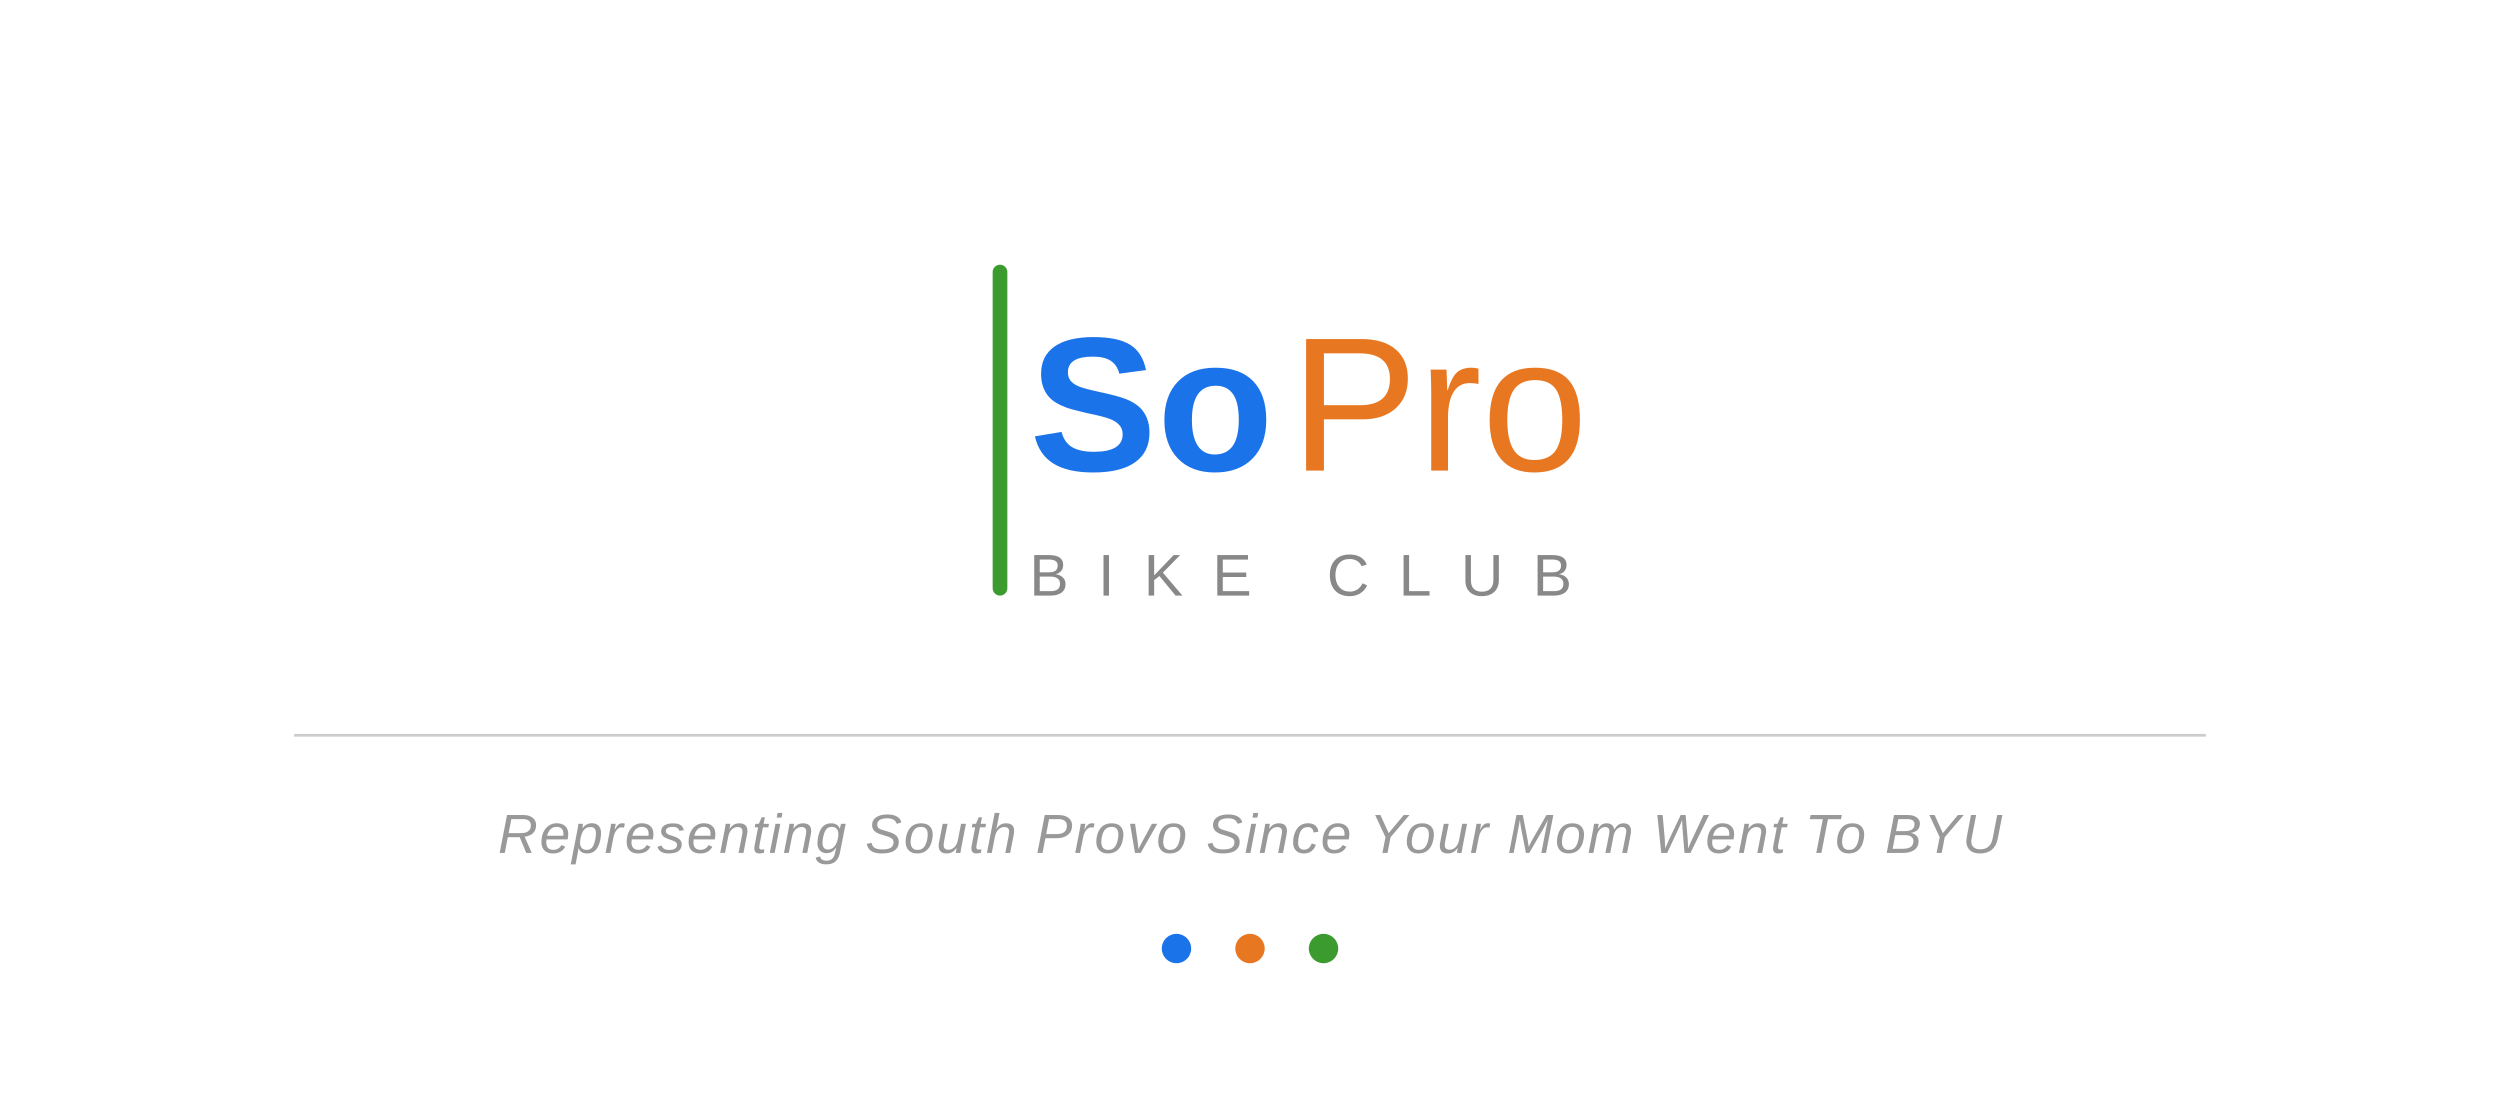
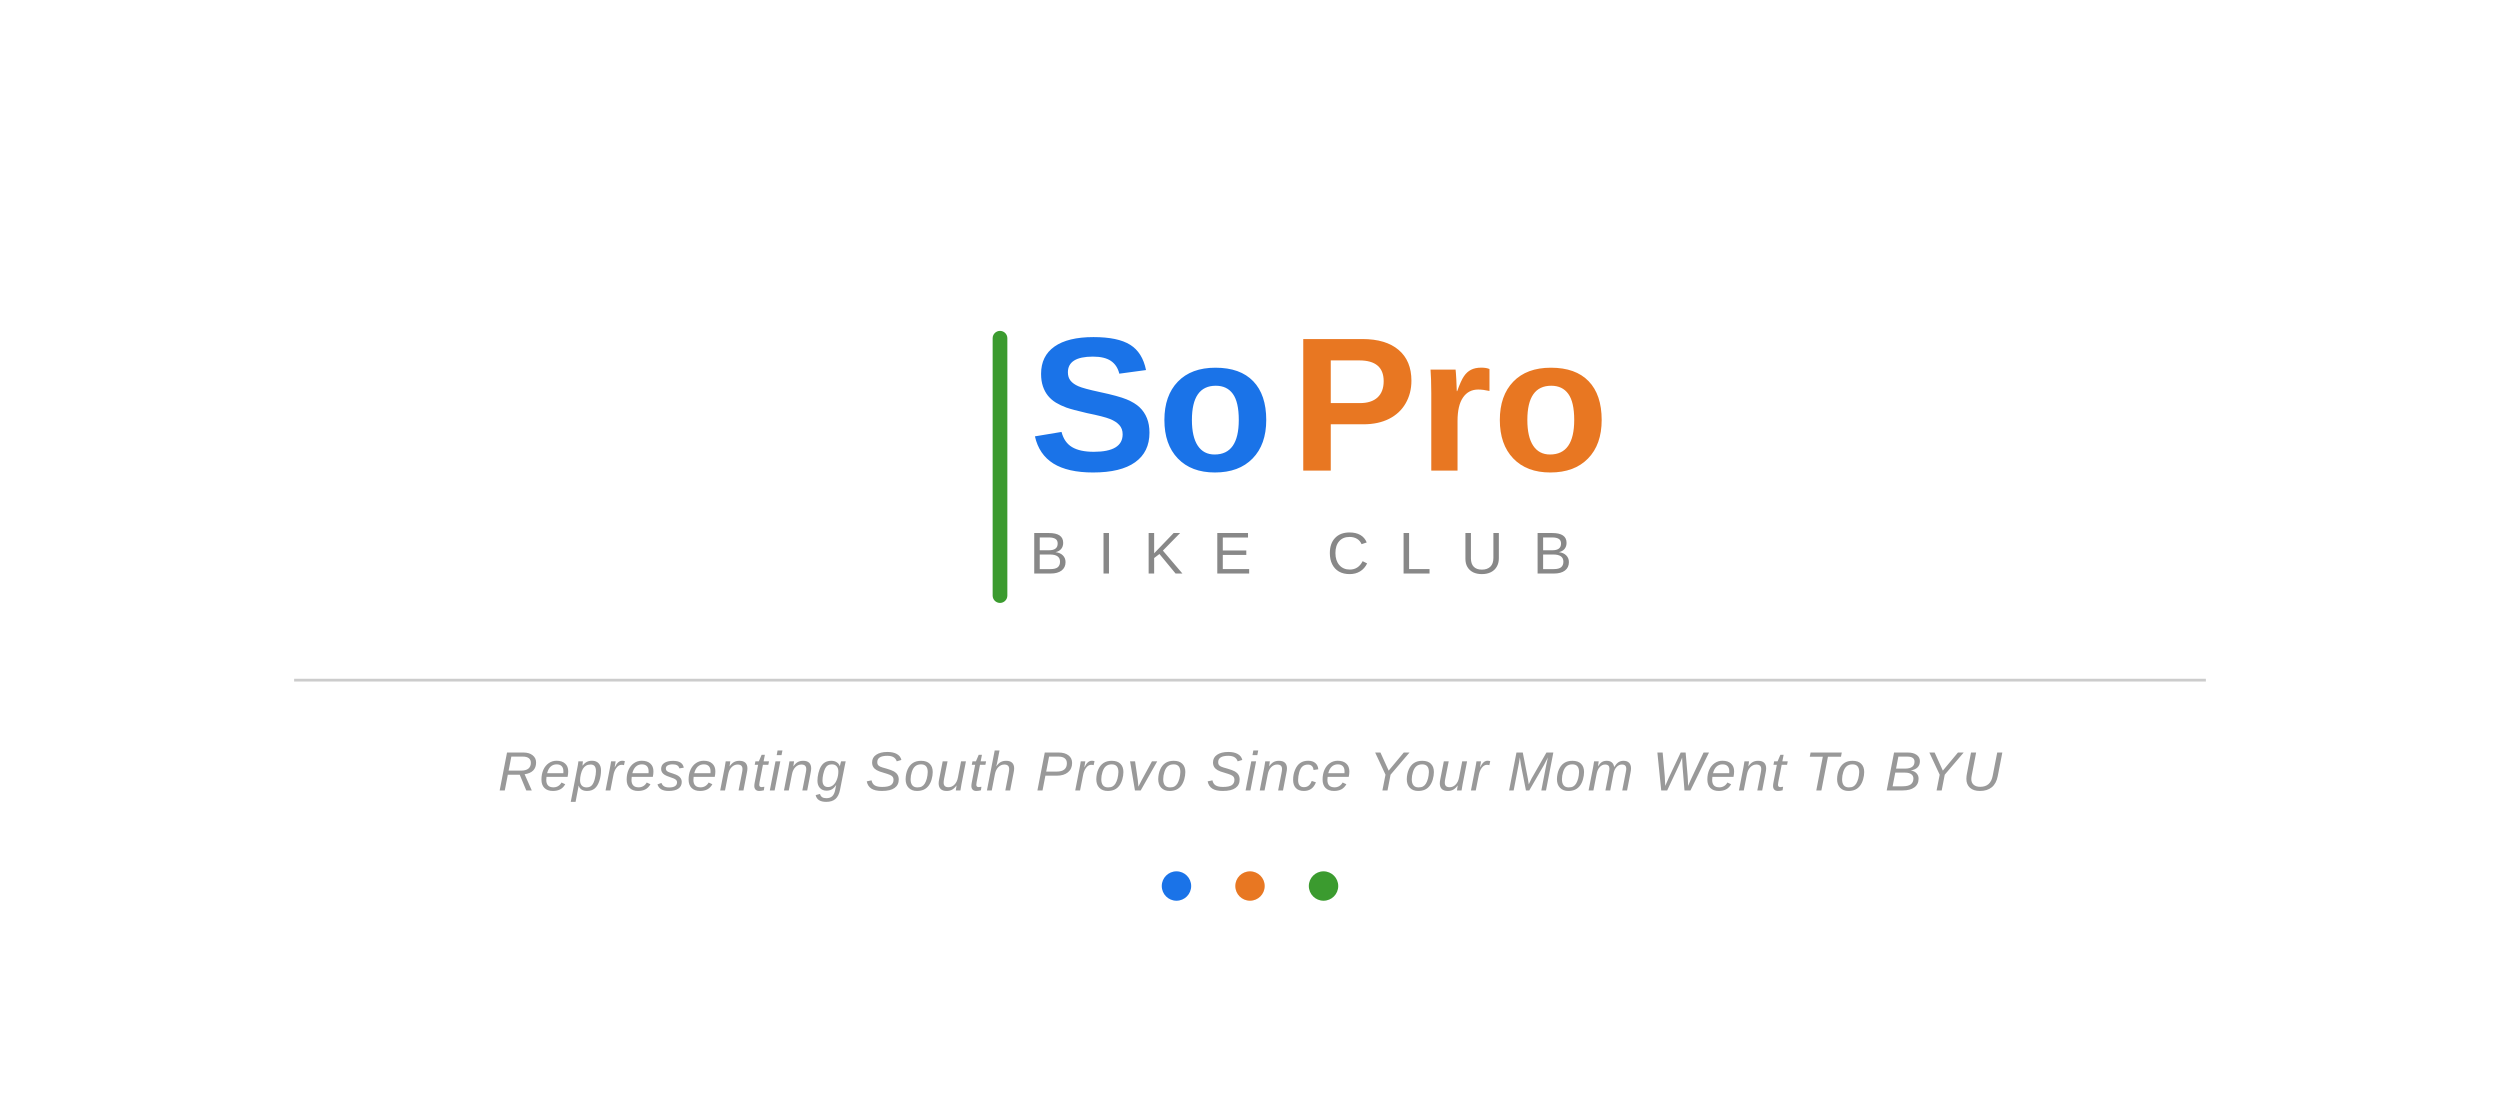
<svg xmlns="http://www.w3.org/2000/svg" width="680" height="300" viewBox="0 0 680 300">
-   <rect x="270" y="72" width="4" height="90" rx="2" fill="#3B9B2F" />
-   <text font-family="Arial, Helvetica, sans-serif" font-weight="600" font-size="52" fill="#1A73E8" x="280" y="128">So</text>
-   <text font-family="Arial, Helvetica, sans-serif" font-weight="400" font-size="52" fill="#E87722" x="351" y="128">Pro</text>
-   <text font-family="Arial, Helvetica, sans-serif" font-weight="400" font-size="16" letter-spacing="8" fill="#888888" x="280" y="162">BIKE CLUB</text>
-   <line x1="80" y1="200" x2="600" y2="200" stroke="#cccccc" stroke-width="0.75" />
-   <text font-family="Arial, Helvetica, sans-serif" font-weight="400" font-size="15" letter-spacing="0.5" fill="#999999" font-style="italic" x="340" y="232" text-anchor="middle">Representing South Provo Since Your Mom Went To BYU</text>
-   <circle cx="320" cy="258" r="4" fill="#1A73E8" />
-   <circle cx="340" cy="258" r="4" fill="#E87722" />
-   <circle cx="360" cy="258" r="4" fill="#3B9B2F" />
+   <rect x="270" y="90" width="4" height="74" rx="2" fill="#3B9B2F" />
+   <text font-family="Arial, Helvetica, sans-serif" font-weight="700" font-size="52" fill="#1A73E8" x="280" y="128">So</text>
+   <text font-family="Arial, Helvetica, sans-serif" font-weight="700" font-size="52" fill="#E87722" x="351" y="128">Pro</text>
+   <text font-family="Arial, Helvetica, sans-serif" font-weight="400" font-size="16" letter-spacing="8" fill="#888888" x="280" y="156">BIKE CLUB</text>
+   <line x1="80" y1="185" x2="600" y2="185" stroke="#cccccc" stroke-width="0.75" />
+   <text font-family="Arial, Helvetica, sans-serif" font-weight="400" font-size="15" letter-spacing="0.5" fill="#999999" font-style="italic" x="340" y="215" text-anchor="middle">Representing South Provo Since Your Mom Went To BYU</text>
+   <circle cx="320" cy="241" r="4" fill="#1A73E8" />
+   <circle cx="340" cy="241" r="4" fill="#E87722" />
+   <circle cx="360" cy="241" r="4" fill="#3B9B2F" />
</svg>
